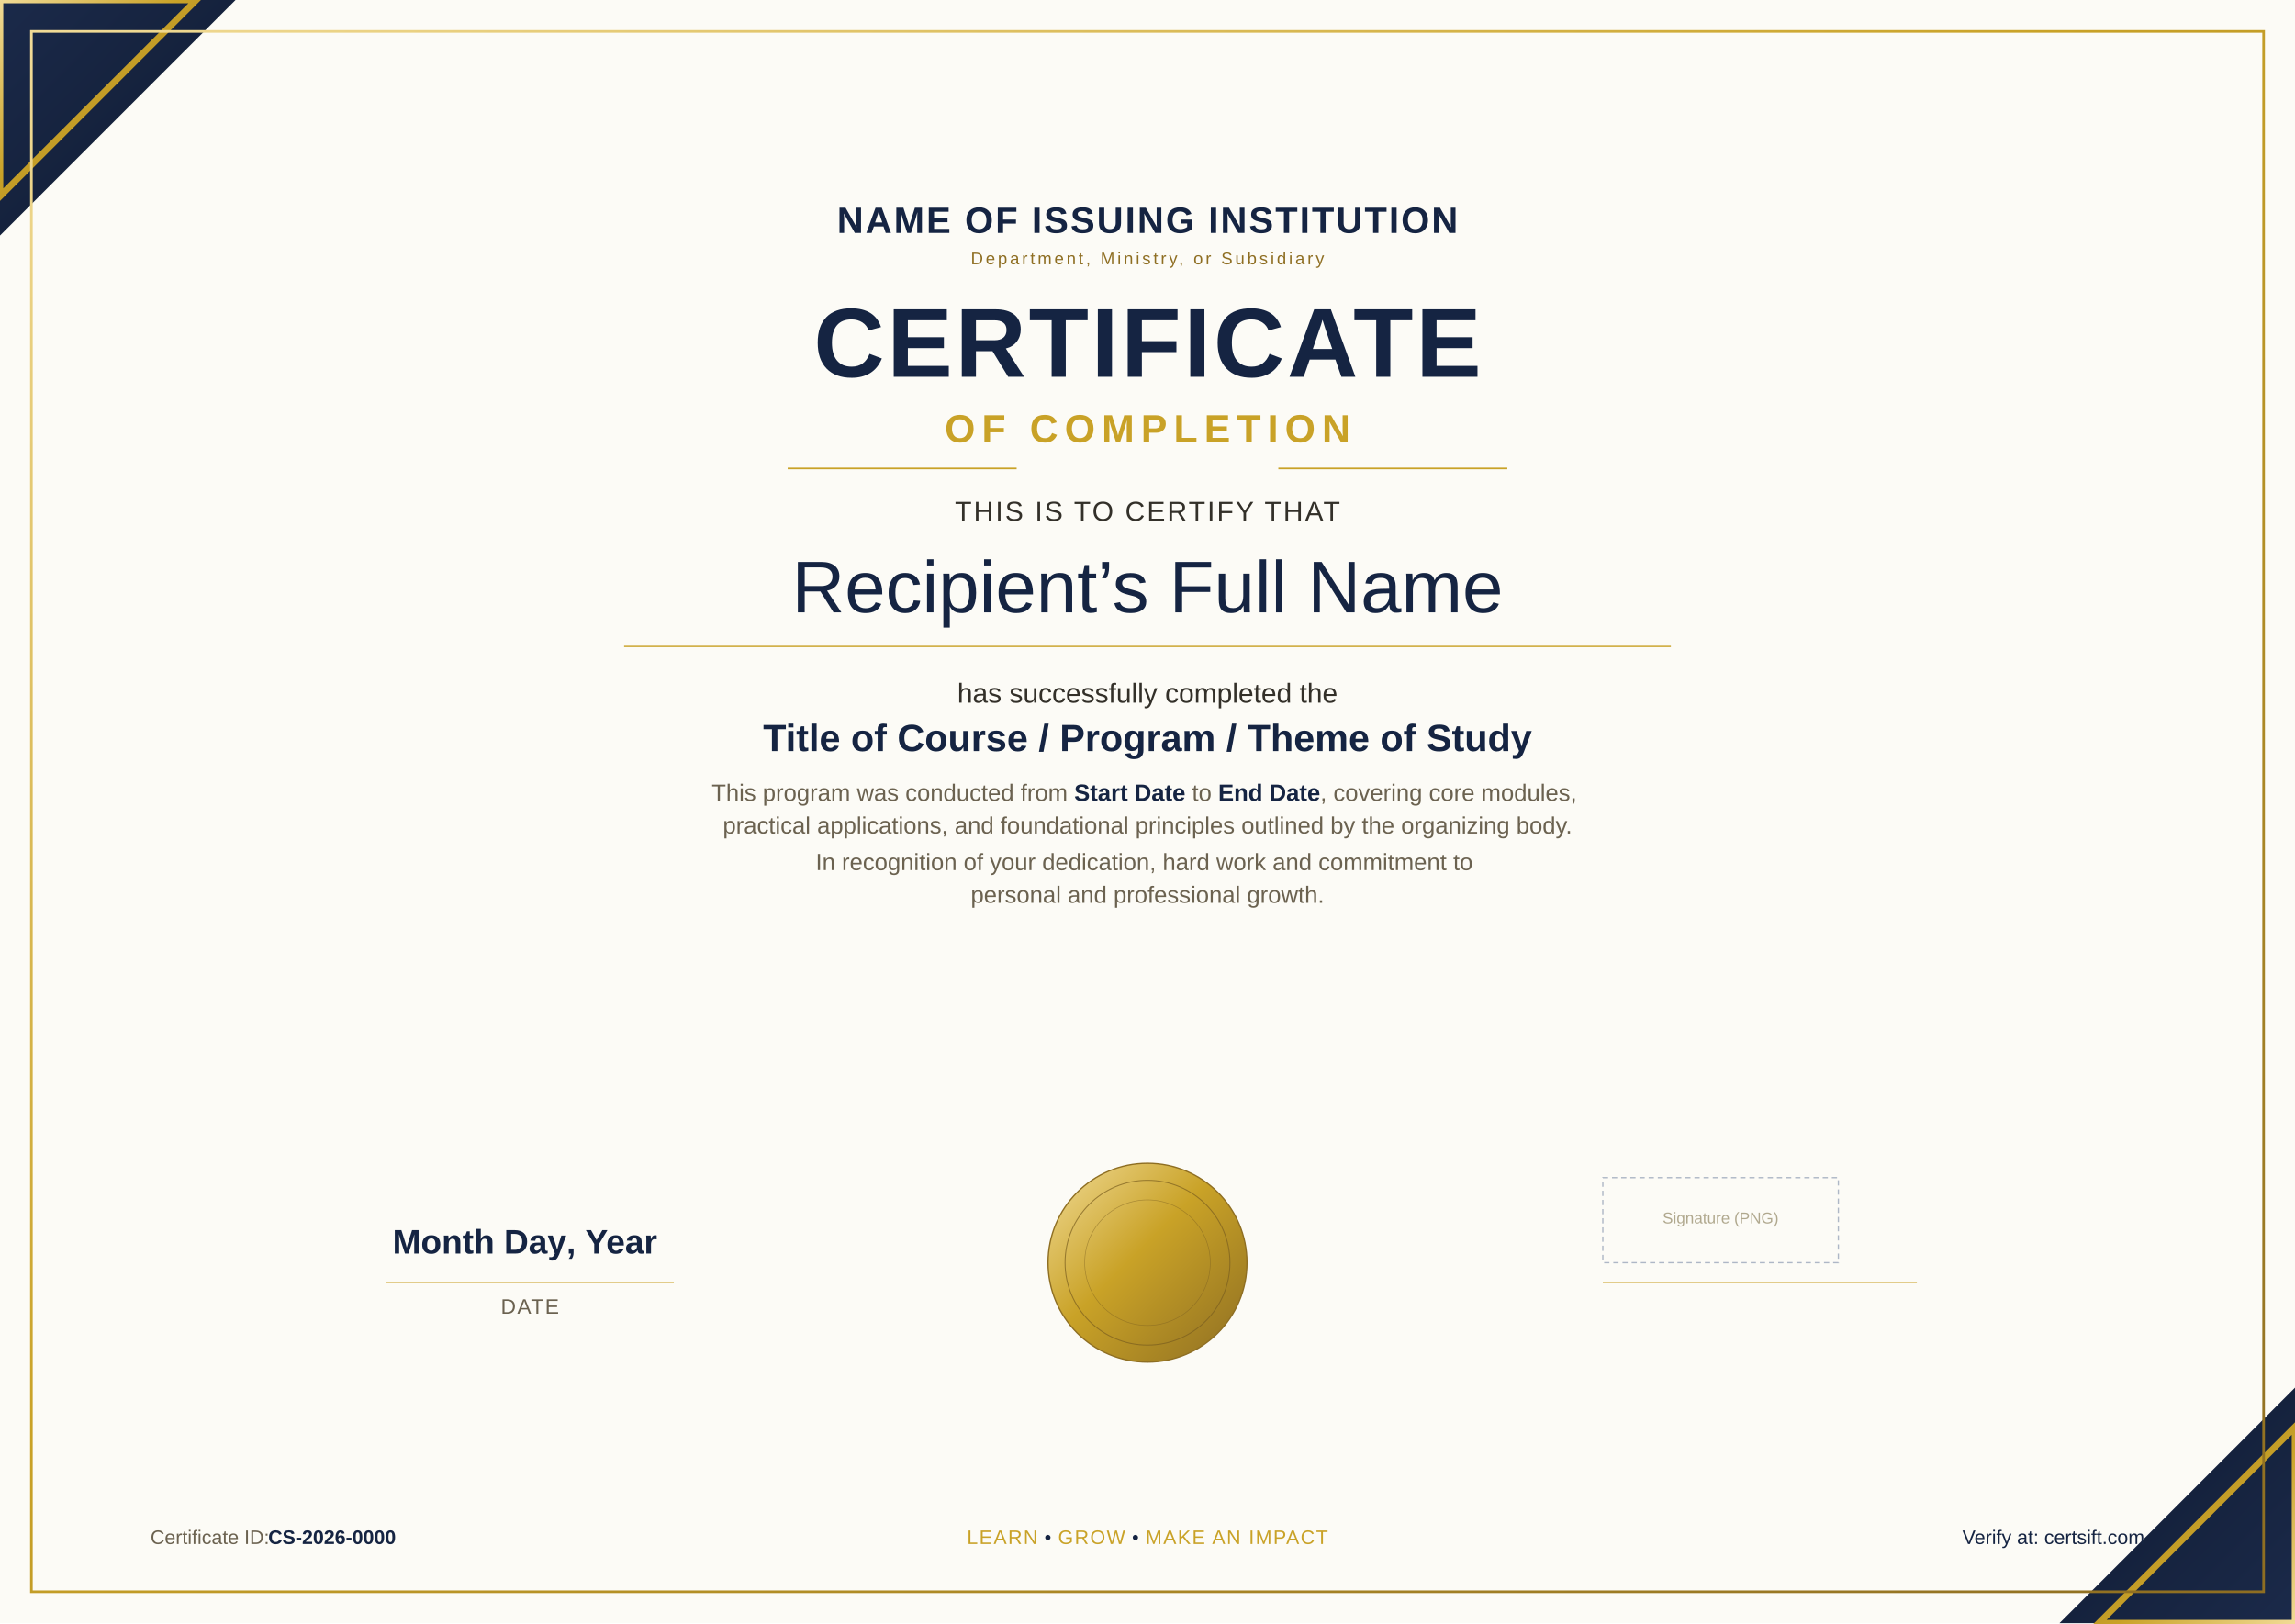
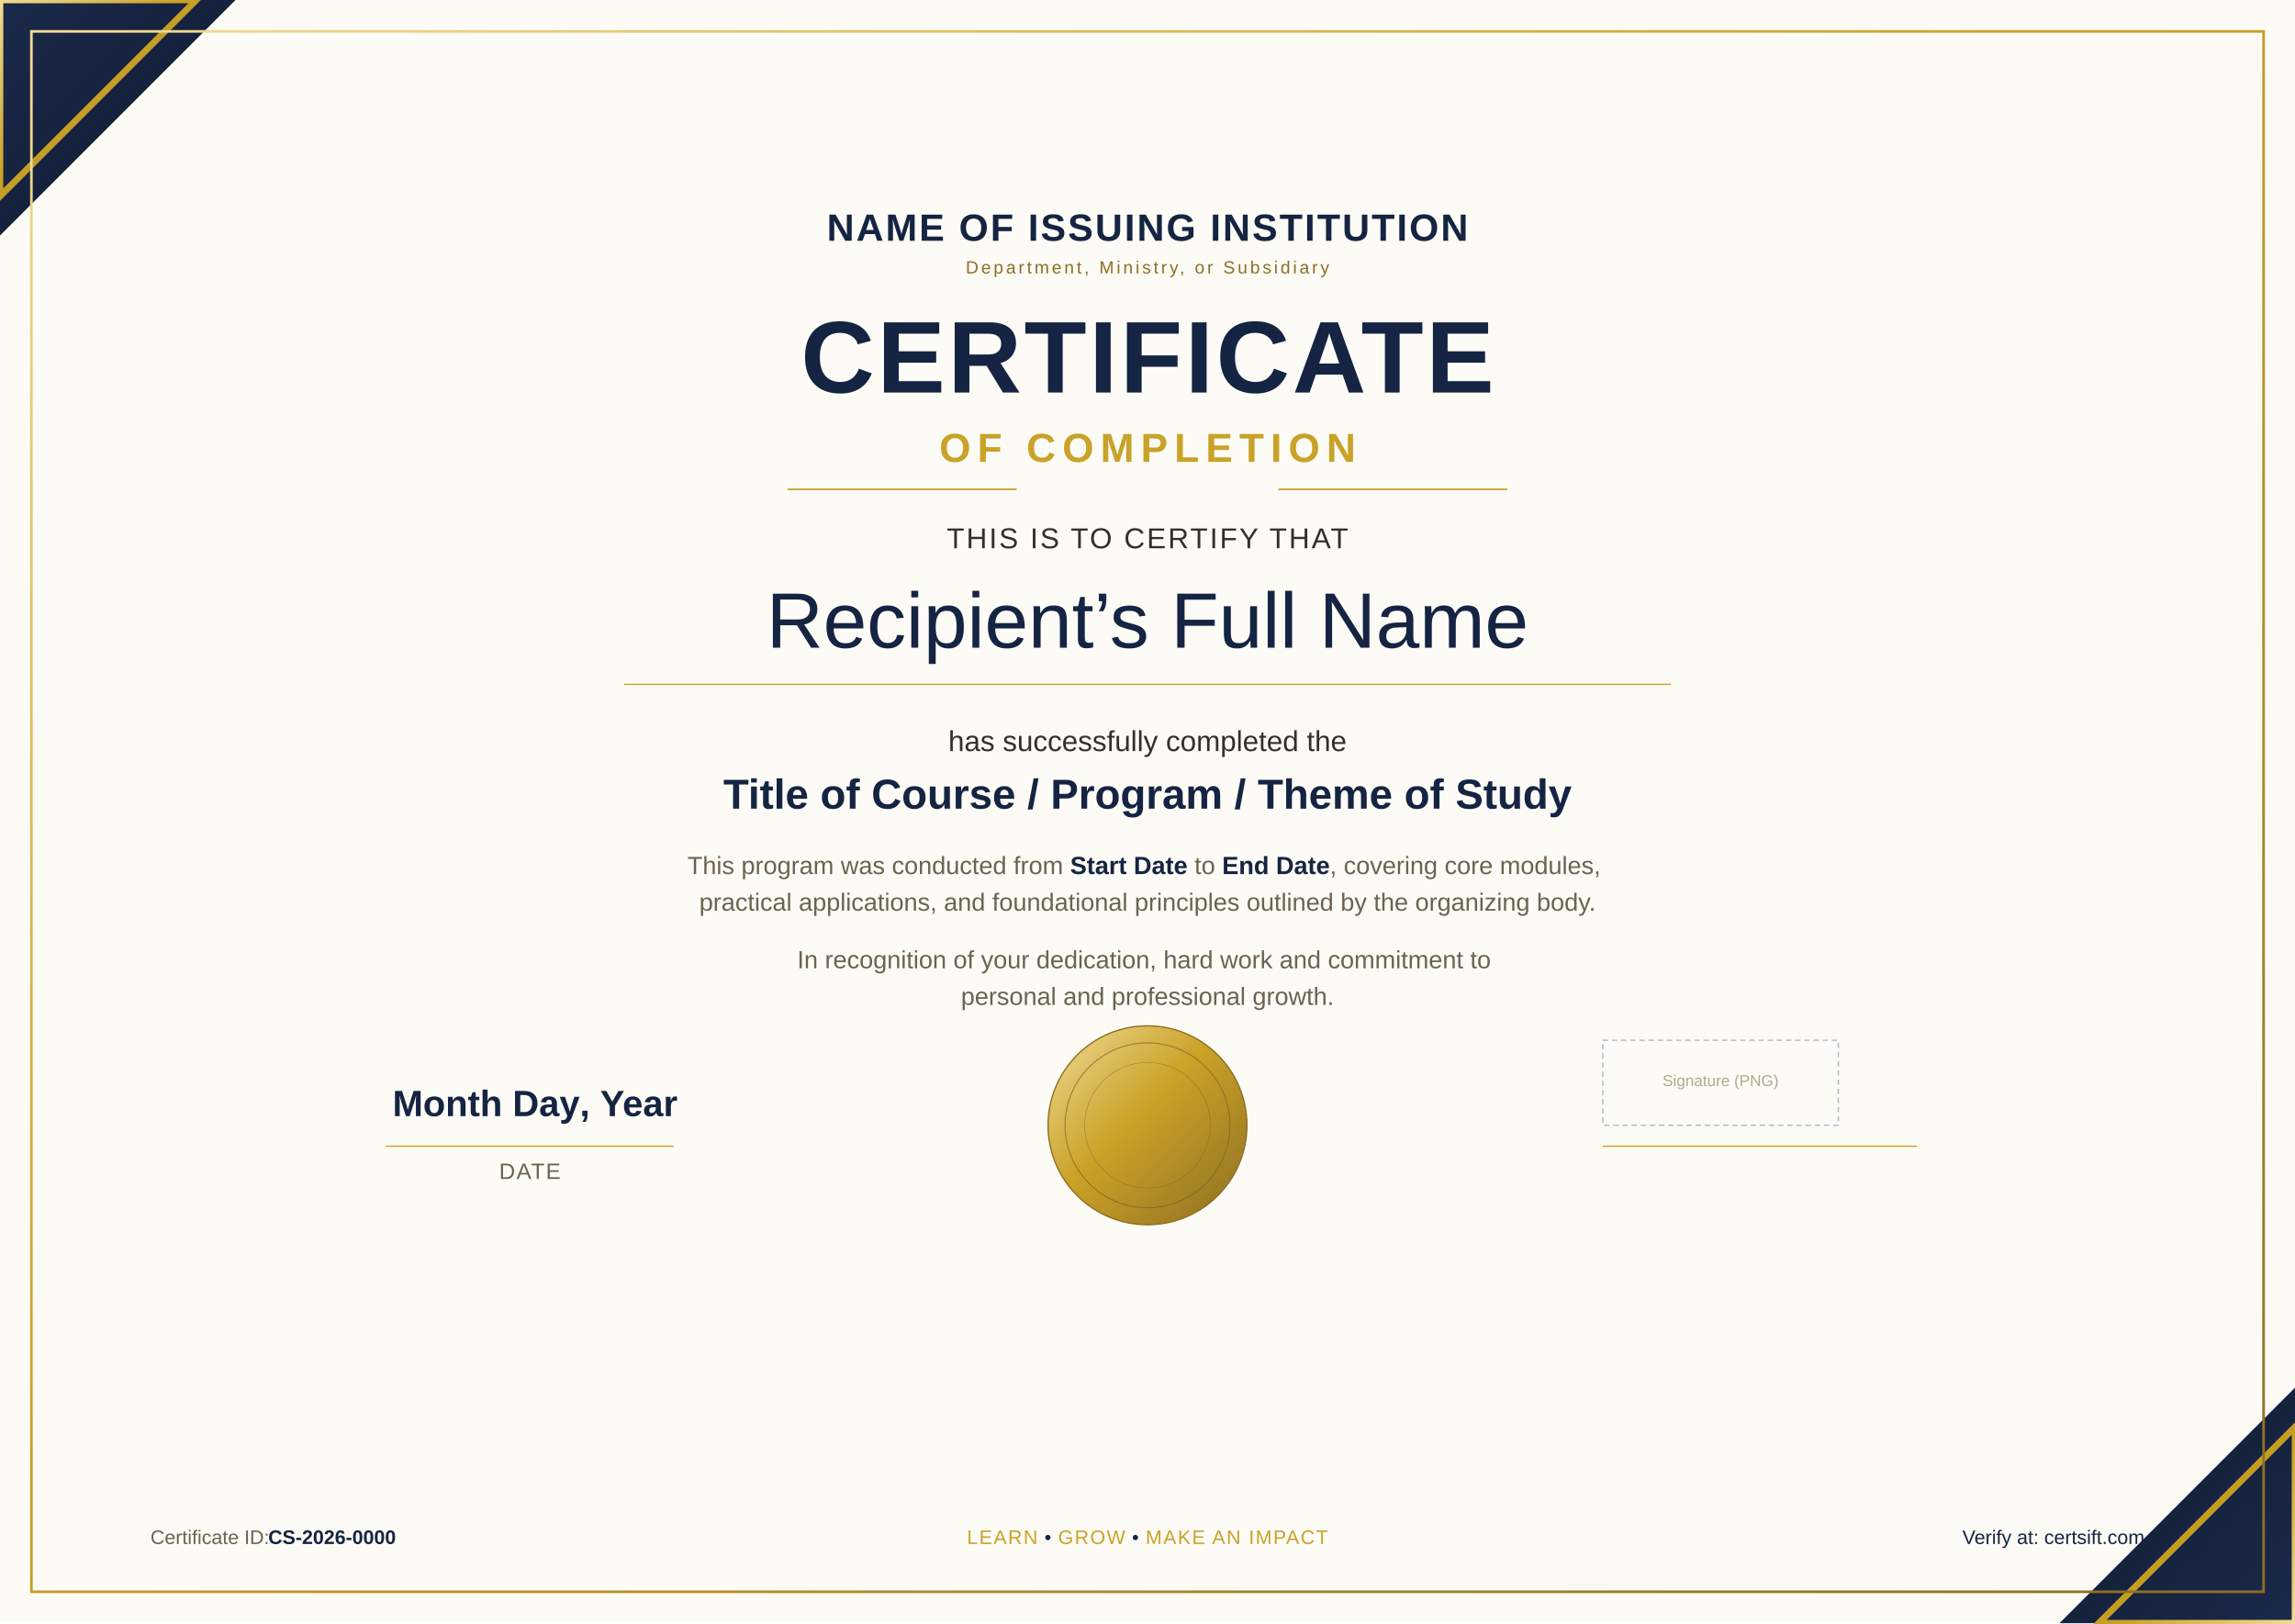
<svg xmlns="http://www.w3.org/2000/svg" xmlns:xlink="http://www.w3.org/1999/xlink" width="3508" height="2481" viewBox="0 0 3508 2481" font-family="Arimo, 'Helvetica Neue', Arial, sans-serif">
  <defs>
    <linearGradient id="navyGrad" x1="0%" y1="0%" x2="100%" y2="100%">
      <stop offset="0%" stop-color="#1B2A4A" />
      <stop offset="100%" stop-color="#0F1A30" />
    </linearGradient>
    <linearGradient id="goldGrad2" x1="0%" y1="0%" x2="100%" y2="100%">
      <stop offset="0%" stop-color="#F1DB96" />
      <stop offset="45%" stop-color="#C9A227" />
      <stop offset="100%" stop-color="#8E6E22" />
    </linearGradient>
    <clipPath id="sealClip2">
-       <circle cx="1754" cy="1930" r="150" />
+       <circle cx="1754" cy="1720" r="150" />
    </clipPath>
    <g id="cornerRibbon">
      <path d="M0,0 L360,0 L0,360 Z" fill="url(#navyGrad)" />
      <path d="M0,0 L300,0 L0,300 Z" fill="none" stroke="url(#goldGrad2)" stroke-width="10" />
    </g>
  </defs>
  <rect x="0" y="0" width="3508" height="2481" fill="#FCFBF6" />
  <use href="#cornerRibbon" xlink:href="#cornerRibbon" x="0" y="0" />
  <use href="#cornerRibbon" xlink:href="#cornerRibbon" x="3508" y="2481" transform="rotate(180,3508,2481)" />
  <rect x="48" y="48" width="3412" height="2385" fill="none" stroke="url(#goldGrad2)" stroke-width="4" />
  <g id="logo-block">
-     <image id="opt-logo-slot" x="1634" y="130" width="240" height="160" href="" xlink:href="" preserveAspectRatio="xMidYMid meet" />
+     <image id="opt-logo-slot" x="1634" y="134" width="240" height="160" href="" xlink:href="" preserveAspectRatio="xMidYMid meet" />
  </g>
-   <text id="institution-name" x="1754" y="356" text-anchor="middle" font-size="56" font-weight="700" letter-spacing="3" fill="#152442">NAME OF ISSUING INSTITUTION</text>
-   <text id="opt-subtitle" x="1754" y="404" text-anchor="middle" font-size="26" letter-spacing="4" fill="#8E6E22">Department, Ministry, or Subsidiary</text>
-   <text id="certificate-title" x="1754" y="576" text-anchor="middle" font-size="150" font-weight="700" letter-spacing="4" fill="#152442">CERTIFICATE</text>
-   <text x="1754" y="676" text-anchor="middle" font-size="60" font-weight="700" letter-spacing="10" fill="#C9A227">OF COMPLETION</text>
-   <line x1="1204" y1="716" x2="1554" y2="716" stroke="#C9A227" stroke-width="2.5" />
-   <line x1="1954" y1="716" x2="2304" y2="716" stroke="#C9A227" stroke-width="2.5" />
-   <text x="1754" y="796" text-anchor="middle" font-size="42" letter-spacing="3" fill="#333029">THIS IS TO CERTIFY THAT</text>
-   <text id="recipient-name" x="1754" y="936" text-anchor="middle" font-size="112" fill="#152442">Recipient’s Full Name</text>
-   <line x1="954" y1="988" x2="2554" y2="988" stroke="#C9A227" stroke-width="2" />
-   <text x="1754" y="1074" text-anchor="middle" font-size="42" fill="#333029">has successfully completed the</text>
-   <text id="course-title" x="1754" y="1148" text-anchor="middle" font-size="58" font-weight="700" fill="#152442">Title of Course / Program / Theme of Study</text>
-   <text x="1754" y="1224" text-anchor="middle" font-size="36" fill="#6B6250">
+   <text id="institution-name" x="1754" y="368" text-anchor="middle" font-size="58" font-weight="700" letter-spacing="3" fill="#152442">NAME OF ISSUING INSTITUTION</text>
+   <text id="opt-subtitle" x="1754" y="418" text-anchor="middle" font-size="27" letter-spacing="4" fill="#8E6E22">Department, Ministry, or Subsidiary</text>
+   <text id="certificate-title" x="1754" y="600" text-anchor="middle" font-size="156" font-weight="700" letter-spacing="4" fill="#152442">CERTIFICATE</text>
+   <text x="1754" y="706" text-anchor="middle" font-size="62" font-weight="700" letter-spacing="10" fill="#C9A227">OF COMPLETION</text>
+   <line x1="1204" y1="748" x2="1554" y2="748" stroke="#C9A227" stroke-width="2.5" />
+   <line x1="1954" y1="748" x2="2304" y2="748" stroke="#C9A227" stroke-width="2.5" />
+   <text x="1754" y="838" text-anchor="middle" font-size="44" letter-spacing="3" fill="#333029">THIS IS TO CERTIFY THAT</text>
+   <text id="recipient-name" x="1754" y="990" text-anchor="middle" font-size="120" fill="#152442">Recipient’s Full Name</text>
+   <line x1="954" y1="1046" x2="2554" y2="1046" stroke="#C9A227" stroke-width="2" />
+   <text x="1754" y="1148" text-anchor="middle" font-size="44" fill="#333029">has successfully completed the</text>
+   <text id="course-title" x="1754" y="1236" text-anchor="middle" font-size="64" font-weight="700" fill="#152442">Title of Course / Program / Theme of Study</text>
+   <text x="1754" y="1336" text-anchor="middle" font-size="38" fill="#6B6250">
    <tspan x="1754" dy="0">This program was conducted from <tspan id="start-date" font-weight="700" fill="#152442">Start Date</tspan> to <tspan id="end-date" font-weight="700" fill="#152442">End Date</tspan>, covering core modules,</tspan>
-     <tspan x="1754" dy="50">practical applications, and foundational principles outlined by the organizing body.</tspan>
+     <tspan x="1754" dy="56">practical applications, and foundational principles outlined by the organizing body.</tspan>
  </text>
-   <text x="1754" y="1330" text-anchor="middle" font-size="36" fill="#6B6250">
+   <text x="1754" y="1480" text-anchor="middle" font-size="38" fill="#6B6250">
    <tspan x="1754" dy="0">In recognition of your dedication, hard work and commitment to</tspan>
-     <tspan x="1754" dy="50">personal and professional growth.</tspan>
+     <tspan x="1754" dy="56">personal and professional growth.</tspan>
  </text>
  <g id="seal-block">
-     <circle cx="1754" cy="1930" r="152" fill="url(#goldGrad2)" stroke="#8E6E22" stroke-width="2" />
-     <circle cx="1754" cy="1930" r="126" fill="none" stroke="#7A5E1E" stroke-width="1.5" opacity="0.7" />
-     <circle cx="1754" cy="1930" r="96" fill="none" stroke="#7A5E1E" stroke-width="1" opacity="0.5" />
-     <image id="opt-seal-slot" x="1604" y="1780" width="300" height="300" href="" xlink:href="" clip-path="url(#sealClip2)" preserveAspectRatio="xMidYMid slice" />
+     <circle cx="1754" cy="1720" r="152" fill="url(#goldGrad2)" stroke="#8E6E22" stroke-width="2" />
+     <circle cx="1754" cy="1720" r="126" fill="none" stroke="#7A5E1E" stroke-width="1.5" opacity="0.7" />
+     <circle cx="1754" cy="1720" r="96" fill="none" stroke="#7A5E1E" stroke-width="1" opacity="0.5" />
+     <image id="opt-seal-slot" x="1604" y="1570" width="300" height="300" href="" xlink:href="" clip-path="url(#sealClip2)" preserveAspectRatio="xMidYMid slice" />
  </g>
-   <text x="600" y="1916" font-size="52" font-weight="700" fill="#152442">
+   <text x="600" y="1706" font-size="56" font-weight="700" fill="#152442">
    <tspan id="award-month">Month</tspan>
    <tspan id="award-day">Day</tspan>, <tspan id="award-year">Year</tspan>
  </text>
-   <line x1="590" y1="1960" x2="1030" y2="1960" stroke="#C9A227" stroke-width="2" />
-   <text x="810" y="2008" text-anchor="middle" font-size="32" letter-spacing="2" fill="#6B6250">DATE</text>
+   <line x1="590" y1="1752" x2="1030" y2="1752" stroke="#C9A227" stroke-width="2" />
+   <text x="810" y="1802" text-anchor="middle" font-size="34" letter-spacing="2" fill="#6B6250">DATE</text>
  <g id="signature-1-block">
-     <rect x="2450" y="1800" width="360" height="130" fill="none" stroke="#AEB7C6" stroke-width="2" stroke-dasharray="8 6" />
-     <text x="2630" y="1870" text-anchor="middle" font-size="24" fill="#B0A88E">Signature (PNG)</text>
-     <image id="signature-1" x="2450" y="1800" width="360" height="130" href="" xlink:href="" preserveAspectRatio="xMidYMid meet" />
-     <line x1="2450" y1="1960" x2="2930" y2="1960" stroke="#C9A227" stroke-width="2" />
-     <text id="signature-1-caption" x="2690" y="2008" text-anchor="middle" font-size="32" fill="#152442" font-weight="700" />
-     <text id="signature-1-title" x="2690" y="2048" text-anchor="middle" font-size="26" font-style="italic" fill="#6B6250" />
+     <rect x="2450" y="1590" width="360" height="130" fill="none" stroke="#AEB7C6" stroke-width="2" stroke-dasharray="8 6" />
+     <text x="2630" y="1660" text-anchor="middle" font-size="24" fill="#B0A88E">Signature (PNG)</text>
+     <image id="signature-1" x="2450" y="1590" width="360" height="130" href="" xlink:href="" preserveAspectRatio="xMidYMid meet" />
+     <line x1="2450" y1="1752" x2="2930" y2="1752" stroke="#C9A227" stroke-width="2" />
+     <text id="signature-1-caption" x="2690" y="1802" text-anchor="middle" font-size="34" fill="#152442" font-weight="700" />
+     <text id="signature-1-title" x="2690" y="1846" text-anchor="middle" font-size="28" font-style="italic" fill="#6B6250" />
  </g>
  <text id="certificate-number-label" x="230" y="2360" font-size="30" fill="#6B6250">Certificate ID:</text>
  <text id="certificate-number" x="410" y="2360" font-size="30" font-weight="700" fill="#152442">CS-2026-0000</text>
  <text x="1754" y="2360" text-anchor="middle" font-size="30" letter-spacing="2" fill="#152442">
    <tspan fill="#C9A227">LEARN</tspan> • <tspan fill="#C9A227">GROW</tspan> • <tspan fill="#C9A227">MAKE AN IMPACT</tspan>
  </text>
  <text x="3278" y="2360" text-anchor="end" font-size="30" fill="#152442">Verify at: certsift.com</text>
</svg>
